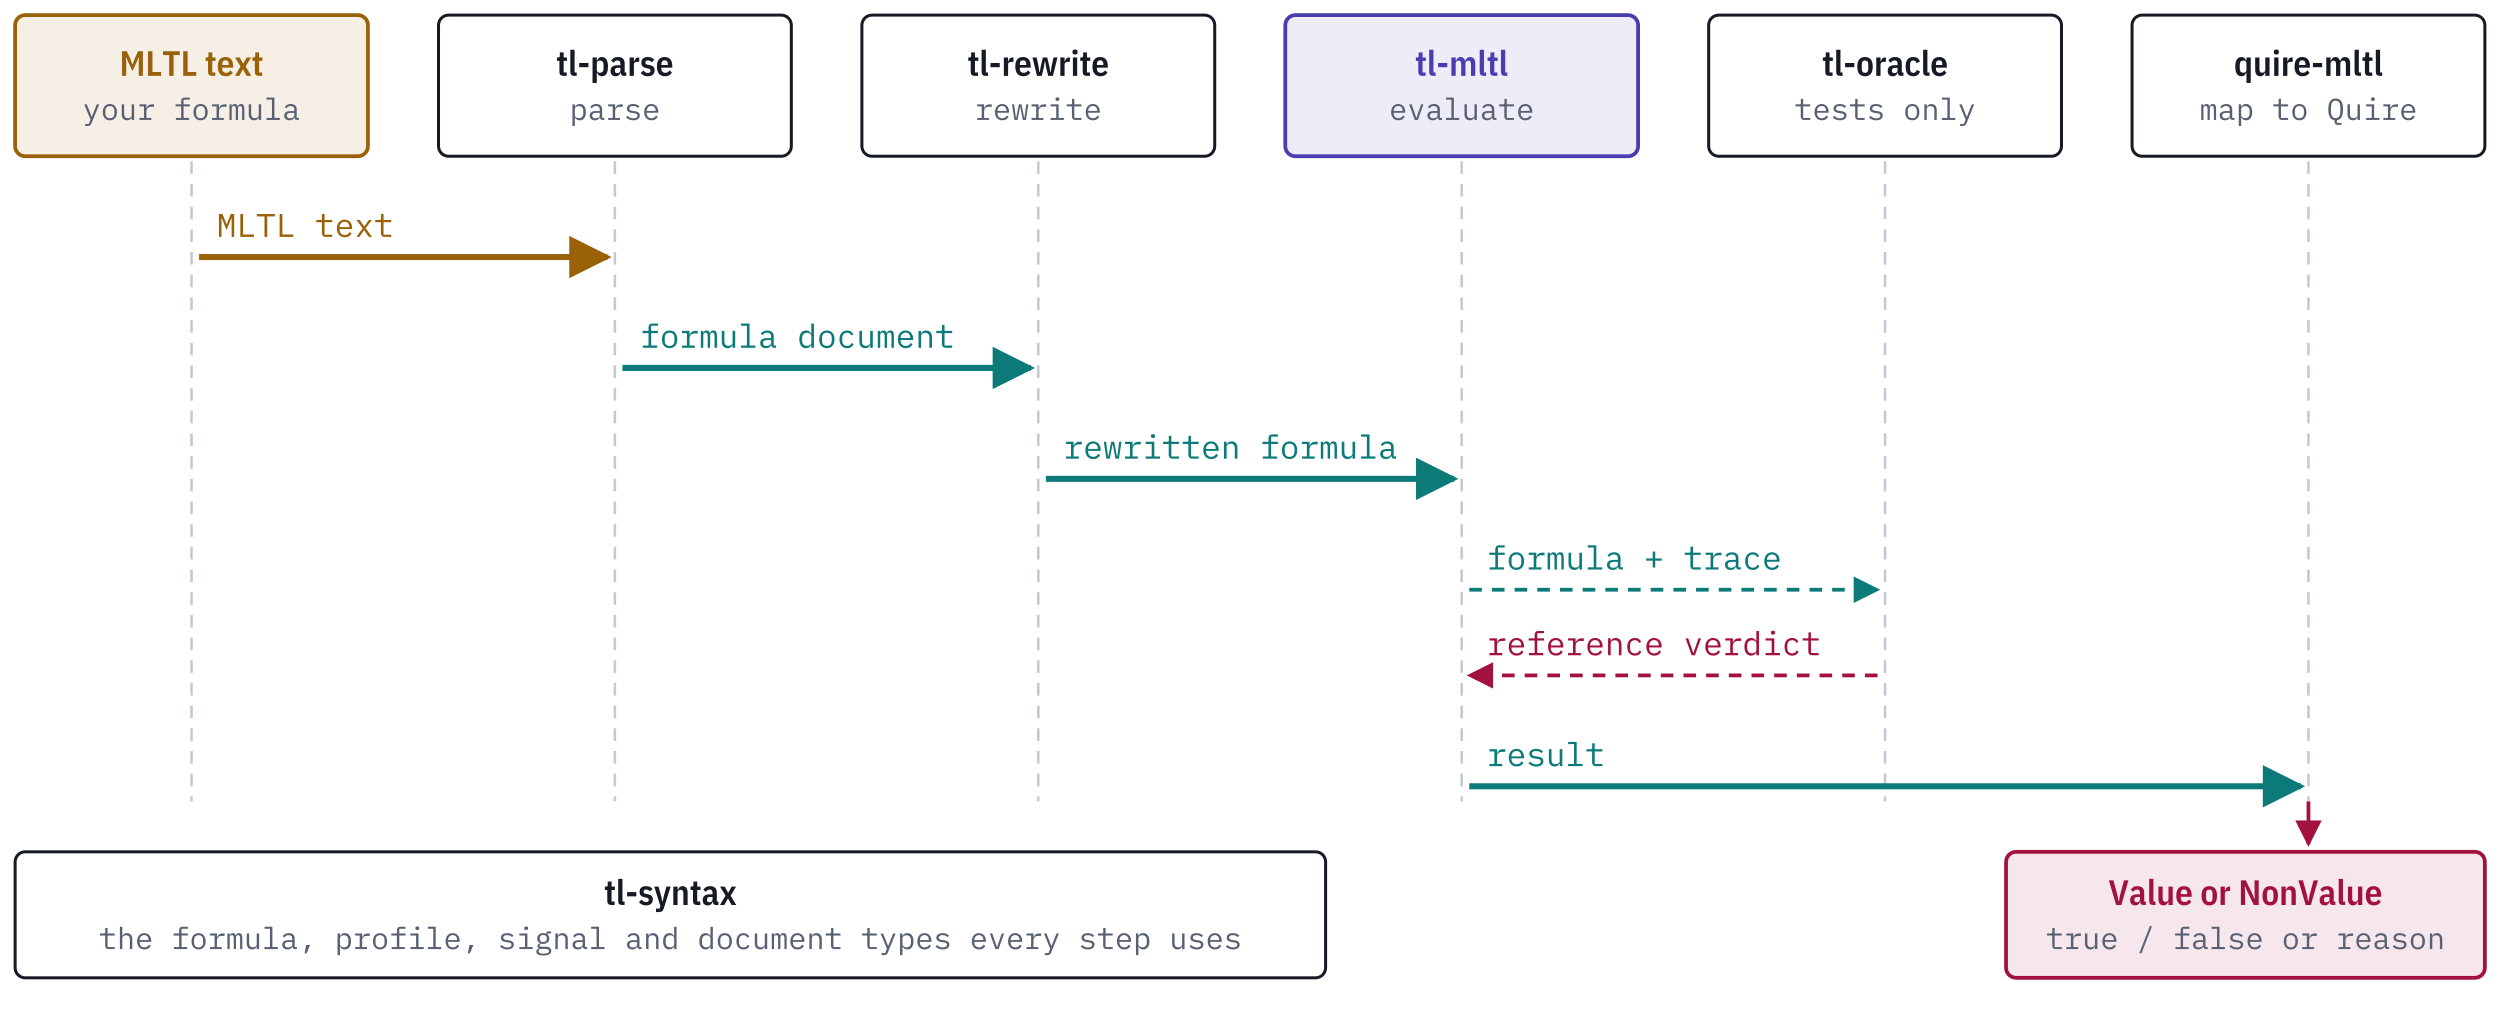
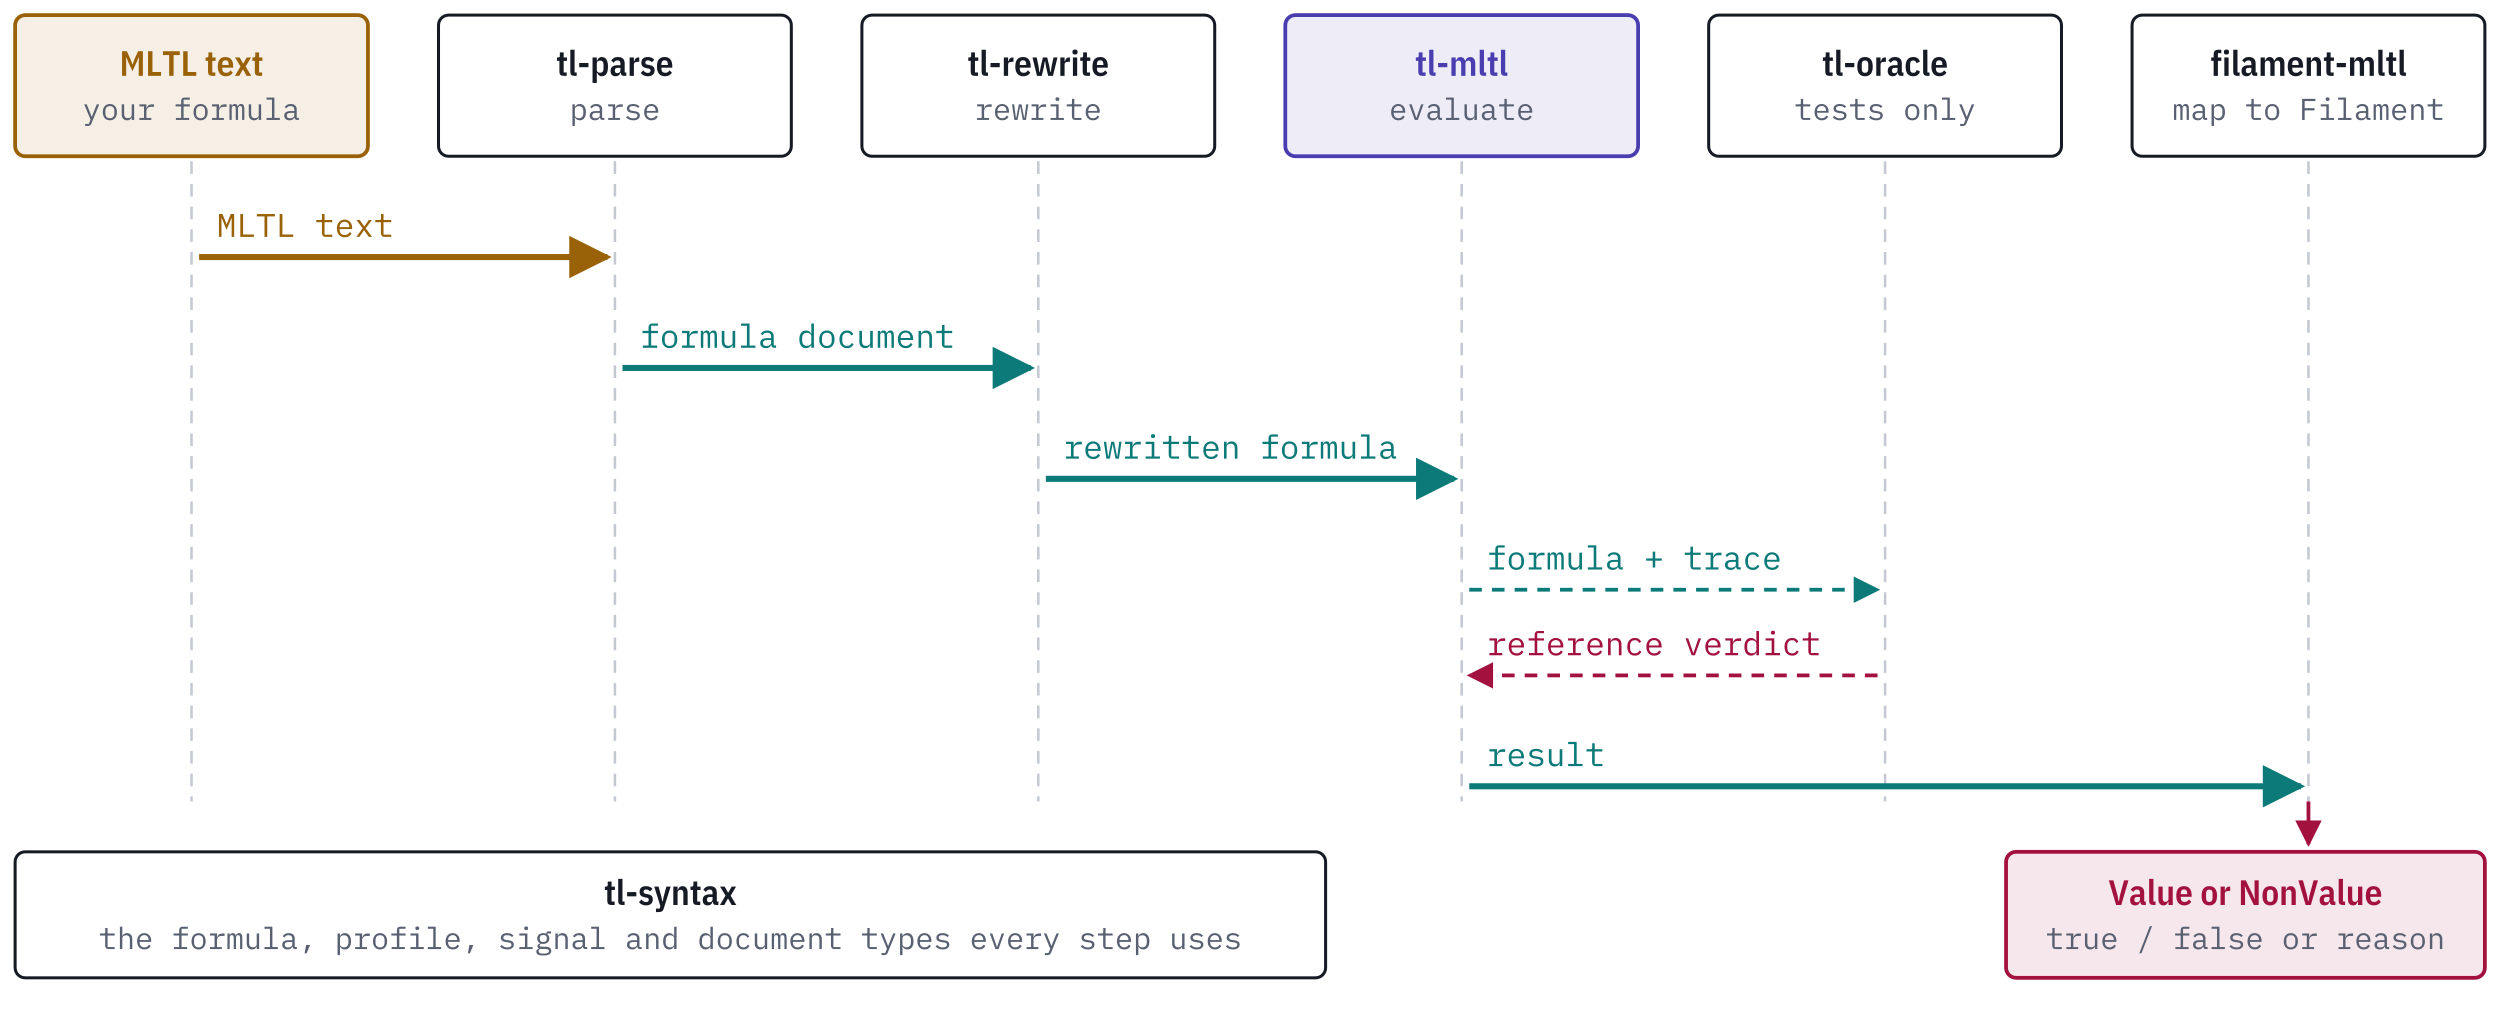
- <svg xmlns="http://www.w3.org/2000/svg" width="992" height="404" viewBox="-6 -6 992 404" role="img" aria-label="A formula moves from text to a Quire outcome. tl-parse turns MLTL text into a formula document, tl-rewrite returns a rewritten document, and tl-mltl evaluates it against a trace. In tests, tl-oracle evaluates the same formula and trace independently and the verdicts are compared. quire-mltl maps the result to a Boolean Value or a typed NonValue reason. All documents use the vocabulary of tl-syntax.">
+ <svg xmlns="http://www.w3.org/2000/svg" width="992" height="404" viewBox="-6 -6 992 404" role="img" aria-label="A formula moves from text to a Filament outcome. tl-parse turns MLTL text into a formula document, tl-rewrite returns a rewritten document, and tl-mltl evaluates it against a trace. In tests, tl-oracle evaluates the same formula and trace independently and the verdicts are compared. filament-mltl maps the result to a Boolean Value or a typed NonValue reason. All documents use the vocabulary of tl-syntax.">
  <defs>
+     <path id="mono_F" d="M90 0V698H530V625H174V390H500V317H174V0Z" />
    <path id="mono_L" d="M120 0V698H204V73H535V0Z" />
    <path id="mono_M" d="M455 350V571H447L300 212L153 571H145V350V0H68V698H176L299 390H305L428 698H532V0H455Z" />
-     <path id="mono_Q" d="M491 -164H374Q315 -164 288 -131Q260 -98 260 -46V-9Q207 -2 168 26Q130 53 105 98Q80 144 68 208Q56 271 56 349Q56 434 70 502Q84 569 114 615Q144 661 190 686Q236 710 300 710Q364 710 410 686Q456 661 486 615Q516 569 530 502Q544 434 544 349Q544 192 495 98Q446 5 340 -9V-96H491ZM300 61Q342 61 371 78Q400 94 419 124Q438 154 446 196Q455 239 455 292V406Q455 458 446 501Q438 544 419 574Q400 604 371 620Q342 637 300 637Q258 637 229 620Q200 604 181 574Q162 544 154 501Q145 458 145 406V292Q145 239 154 196Q162 154 181 124Q200 94 229 78Q258 61 300 61Z" />
    <path id="mono_T" d="M342 625V0H258V625H25V698H575V625Z" />
    <path id="mono_a" d="M495 0Q448 0 428 24Q408 48 403 84H398Q381 39 344 14Q306 -12 243 -12Q162 -12 114 30Q66 72 66 145Q66 217 118 256Q171 295 288 295H398V346Q398 403 366 432Q334 460 275 460Q223 460 190 440Q157 419 137 384L83 424Q93 444 110 463Q127 482 152 496Q177 511 209 520Q241 528 280 528Q371 528 424 482Q478 436 478 354V70H550V0ZM257 55Q288 55 314 62Q339 70 358 82Q377 95 388 112Q398 130 398 150V235H288Q216 235 183 215Q150 195 150 157V136Q150 96 178 76Q207 55 257 55Z" />
    <path id="mono_c" d="M318 -12Q262 -12 218 8Q175 27 145 62Q115 97 100 147Q84 197 84 258Q84 319 100 369Q116 419 146 454Q176 490 219 509Q262 528 317 528Q392 528 439 495Q486 462 508 409L444 375Q430 415 398 437Q365 459 317 459Q282 459 254 448Q227 436 208 415Q189 394 180 365Q170 336 170 302V214Q170 180 180 151Q189 122 208 101Q227 80 255 68Q283 57 319 57Q371 57 405 81Q439 105 459 147L516 108Q493 56 444 22Q396 -12 318 -12Z" />
    <path id="mono_comma" d="M257 136H386L271 -141H204Z" />
    <path id="mono_d" d="M425 84H421Q371 -12 262 -12Q167 -12 114 59Q60 130 60 258Q60 386 114 457Q167 528 262 528Q371 528 421 432H425V740H505V0H425ZM293 59Q320 59 344 66Q368 73 386 86Q404 100 414 120Q425 139 425 165V351Q425 377 414 396Q404 416 386 430Q368 443 344 450Q320 457 293 457Q223 457 184 414Q146 372 146 302V214Q146 144 184 102Q223 59 293 59Z" />
    <path id="mono_e" d="M309 -12Q253 -12 208 7Q164 26 132 62Q101 97 84 146Q67 196 67 257Q67 319 84 369Q102 419 133 454Q164 490 208 509Q251 528 304 528Q356 528 398 509Q441 490 471 456Q501 423 517 377Q533 331 533 276V238H151V214Q151 180 162 151Q173 122 194 101Q214 80 244 68Q273 57 309 57Q361 57 399 81Q437 105 457 147L516 107Q493 55 440 22Q386 -12 309 -12ZM304 462Q271 462 243 450Q215 438 194 417Q174 396 162 368Q151 339 151 305V298H447V309Q447 343 436 371Q426 399 408 420Q389 440 362 451Q336 462 304 462Z" />
    <path id="mono_f" d="M83 68H257V448H73V516H257V622Q257 674 284 707Q312 740 371 740H544V672H337V516H544V448H337V68H521V0H83Z" />
    <path id="mono_g" d="M561 -59Q561 -137 496 -174Q431 -212 301 -212Q176 -212 122 -179Q67 -146 67 -84Q67 -42 89 -19Q111 4 151 15V27Q129 38 117 55Q105 72 105 98Q105 138 132 158Q158 178 198 188V192Q150 213 124 254Q97 295 97 350Q97 389 111 422Q125 455 152 478Q178 502 215 515Q252 528 297 528Q355 528 399 507V516Q399 546 413 566Q427 586 461 586H556V516H440V481Q468 457 483 424Q498 391 498 350Q498 311 484 278Q469 245 443 222Q417 198 380 185Q342 172 297 172Q284 172 272 173Q260 174 248 176Q236 174 223 170Q210 165 199 158Q188 150 181 140Q174 130 174 117Q174 94 197 86Q220 79 257 79H371Q471 79 516 42Q561 4 561 -59ZM486 -63Q486 -32 461 -14Q436 5 374 5H195Q143 -16 143 -65Q143 -99 170 -124Q197 -148 260 -148H338Q408 -148 447 -126Q486 -105 486 -63ZM297 234Q357 234 386 262Q414 290 414 336V365Q414 411 386 438Q357 466 297 466Q237 466 209 438Q181 411 181 365V336Q181 290 209 262Q237 234 297 234Z" />
    <path id="mono_h" d="M98 740H178V432H182Q190 451 202 468Q214 486 232 499Q249 512 273 520Q297 528 329 528Q410 528 459 476Q508 425 508 331V0H428V317Q428 388 397 422Q366 457 306 457Q282 457 259 451Q236 445 218 433Q200 421 189 402Q178 383 178 358V0H98Z" />
    <path id="mono_i" d="M332 630Q297 630 283 644Q269 659 269 681V697Q269 719 283 734Q297 748 332 748Q367 748 381 734Q395 719 395 697V681Q395 659 381 644Q367 630 332 630ZM106 68H292V448H106V516H372V68H546V0H106Z" />
    <path id="mono_l" d="M80 68H260V672H80V740H340V68H520V0H80Z" />
    <path id="mono_m" d="M54 0V516H128V456H132Q144 486 166 507Q188 528 231 528Q276 528 298 506Q320 483 325 447H328Q342 482 368 505Q394 528 440 528Q503 528 524 484Q546 440 546 358V0H472V345Q472 411 458 436Q445 462 409 462Q377 462 357 442Q337 421 337 379V0H263V345Q263 411 250 436Q236 462 201 462Q169 462 148 442Q128 421 128 379V0Z" />
    <path id="mono_n" d="M98 0V516H178V432H182Q190 451 202 468Q214 486 232 499Q249 512 273 520Q297 528 329 528Q410 528 459 476Q508 425 508 331V0H428V317Q428 388 397 422Q366 457 306 457Q282 457 259 451Q236 445 218 433Q200 421 189 402Q178 383 178 358V0Z" />
    <path id="mono_o" d="M300 -12Q246 -12 202 7Q159 26 128 62Q98 97 82 146Q66 196 66 258Q66 319 82 369Q98 419 128 454Q159 490 202 509Q246 528 300 528Q354 528 398 509Q441 490 472 454Q502 419 518 369Q534 319 534 258Q534 196 518 146Q502 97 472 62Q441 26 398 7Q354 -12 300 -12ZM300 57Q367 57 408 97Q449 137 449 221V295Q449 379 408 419Q367 459 300 459Q233 459 192 419Q151 379 151 295V221Q151 137 192 97Q233 57 300 57Z" />
    <path id="mono_p" d="M95 516H175V432H179Q229 528 338 528Q433 528 486 457Q540 386 540 258Q540 130 486 59Q433 -12 338 -12Q229 -12 179 84H175V-200H95ZM307 59Q377 59 416 102Q454 144 454 214V302Q454 372 416 414Q377 457 307 457Q280 457 256 450Q232 443 214 430Q196 416 186 396Q175 377 175 351V165Q175 139 186 120Q196 100 214 86Q232 73 256 66Q280 59 307 59Z" />
    <path id="mono_plus" d="M262 62V271H62V339H262V548H338V339H538V271H338V62Z" />
    <path id="mono_r" d="M77 68H228V448H77V516H308V386H313Q329 447 374 482Q418 516 487 516H559V436H462Q393 436 350 396Q308 356 308 291V68H469V0H77Z" />
    <path id="mono_s" d="M306 -12Q225 -12 166 16Q108 43 67 89L121 136Q158 97 202 76Q246 55 308 55Q368 55 406 76Q445 98 445 144Q445 164 438 178Q430 191 417 199Q404 207 388 212Q372 216 354 219L273 231Q246 235 214 242Q183 249 157 264Q131 280 114 306Q96 332 96 374Q96 413 112 442Q127 470 155 490Q183 509 221 518Q259 528 304 528Q374 528 426 506Q477 484 514 445L462 396Q453 407 440 418Q426 430 406 440Q387 449 361 455Q335 461 301 461Q240 461 208 440Q175 419 175 379Q175 359 182 346Q190 332 203 324Q216 316 232 312Q249 307 266 304L347 292Q375 288 406 281Q437 274 463 258Q489 243 506 217Q524 191 524 149Q524 72 464 30Q405 -12 306 -12Z" />
    <path id="mono_slash" d="M90 -138 438 760H510L162 -138Z" />
    <path id="mono_t" d="M325 0Q266 0 238 33Q211 66 211 118V448H39V516H167Q193 516 204 526Q214 537 214 563V698H291V516H526V448H291V68H526V0Z" />
    <path id="mono_u" d="M422 84H418Q410 65 398 48Q386 30 368 17Q351 4 327 -4Q303 -12 271 -12Q190 -12 141 40Q92 91 92 185V516H172V199Q172 128 203 94Q234 59 294 59Q318 59 341 65Q364 71 382 83Q400 95 411 114Q422 132 422 158V516H502V0H422Z" />
    <path id="mono_v" d="M249 0 64 516H145L219 300L299 67H303L383 300L457 516H536L351 0Z" />
    <path id="mono_w" d="M30 516H101L160 70H169L257 516H345L433 70H442L501 516H570L491 0H387L305 432H297L213 0H109Z" />
    <path id="mono_x" d="M61 0 253 262 66 516H162L240 407L302 321H306L366 407L443 516H535L346 263L540 0H444L357 121L298 203H294L237 121L153 0Z" />
    <path id="mono_y" d="M467 516H547L291 -113Q282 -135 271 -152Q260 -168 245 -178Q230 -189 209 -194Q188 -200 159 -200H83V-132H203L261 10L53 516H135L222 300L299 104H303L380 300Z" />
    <path id="title_L" d="M73 0V698H198V109H443V0Z" />
    <path id="title_M" d="M546 398 554 516H540L494 402L368 133L243 402L197 515H183L191 398V0H73V698H210L314 471L365 328H374L425 471L527 698H664V0H546Z" />
    <path id="title_N" d="M246 397 197 518H183L191 393V0H73V698H212L405 301L454 180H468L460 305V698H578V0H439Z" />
    <path id="title_T" d="M324 589V0H199V589H24V698H500V589Z" />
    <path id="title_V" d="M219 0 14 698H143L261 266L287 112H301L327 266L444 698H569L367 0Z" />
    <path id="title_a" d="M406 0Q325 0 321 89H309Q299 41 264 14Q229 -12 177 -12Q105 -12 69 28Q33 68 33 140Q33 222 84 262Q135 302 231 302H312V347Q312 393 292 415Q273 437 228 437Q191 437 166 420Q141 402 122 370L51 434Q80 479 124 506Q169 534 238 534Q433 534 433 350V97H479V0ZM223 77Q260 77 286 98Q312 120 312 158V227H239Q155 227 155 162V140Q155 107 173 92Q191 77 223 77Z" />
    <path id="title_c" d="M251 -12Q145 -12 90 54Q34 120 34 261Q34 402 90 468Q145 534 251 534Q328 534 374 499Q419 464 439 403L340 359Q332 397 312 416Q291 436 251 436Q161 436 161 328V194Q161 86 251 86Q293 86 315 106Q337 126 348 168L442 123Q396 -12 251 -12Z" />
    <path id="title_e" d="M263 -12Q212 -12 170 4Q127 21 97 54Q67 88 50 140Q34 191 34 261Q34 402 90 468Q147 534 252 534Q357 534 414 468Q470 402 470 261V232H161V198Q161 146 190 116Q219 86 270 86Q313 86 342 104Q372 123 393 158L459 89Q430 43 381 16Q332 -12 263 -12ZM252 441Q161 441 161 333V307H343V333Q343 441 252 441Z" />
+     <path id="title_f" d="M91 425H22V522H91V603Q91 674 122 707Q154 740 220 740H308V643H212V522H308V425H212V0H91Z" />
    <path id="title_hyphen" d="M50 245V365H312V245Z" />
    <path id="title_i" d="M126 604Q88 604 71 620Q54 637 54 665V685Q54 713 71 730Q88 746 126 746Q164 746 181 730Q198 713 198 685V665Q198 637 181 620Q164 604 126 604ZM66 522H187V0H66Z" />
    <path id="title_l" d="M184 0Q121 0 94 28Q66 56 66 116V740H187V97H247V0Z" />
    <path id="title_m" d="M66 0V522H187V435H201Q232 534 324 534Q422 534 451 431H463Q480 484 516 509Q551 534 602 534Q668 534 705 486Q742 439 742 351V0H621V330Q621 432 548 432Q513 432 488 410Q464 389 464 350V0H343V330Q343 384 325 408Q307 432 271 432Q236 432 212 410Q187 389 187 350V0Z" />
    <path id="title_n" d="M66 0V522H187V435H201Q232 534 326 534Q396 534 434 486Q472 439 472 351V0H351V330Q351 432 275 432Q238 432 212 410Q187 389 187 350V0Z" />
    <path id="title_o" d="M253 -12Q149 -12 92 54Q34 120 34 261Q34 402 92 468Q149 534 253 534Q357 534 414 468Q472 402 472 261Q472 120 414 54Q357 -12 253 -12ZM253 86Q345 86 345 194V328Q345 436 253 436Q161 436 161 328V194Q161 86 253 86Z" />
    <path id="title_p" d="M66 522H187V436H201Q212 480 246 507Q279 534 324 534Q416 534 460 464Q504 395 504 261Q504 127 460 58Q416 -12 324 -12Q279 -12 246 15Q212 42 201 86H187V-200H66ZM278 88Q325 88 351 117Q377 146 377 199V323Q377 376 351 405Q325 434 278 434Q237 434 212 414Q187 393 187 356V166Q187 129 212 108Q237 88 278 88Z" />
-     <path id="title_q" d="M357 86H343Q332 42 298 15Q265 -12 220 -12Q128 -12 84 58Q40 127 40 261Q40 395 84 464Q128 534 220 534Q265 534 298 507Q332 480 343 436H357V522H478V-200H357ZM266 88Q307 88 332 108Q357 129 357 166V356Q357 393 332 414Q307 434 266 434Q219 434 193 405Q167 376 167 323V199Q167 146 193 117Q219 88 266 88Z" />
    <path id="title_r" d="M66 0V522H187V415H201Q210 467 238 494Q267 522 313 522H339V398H299Q242 398 214 380Q187 362 187 317V0Z" />
    <path id="title_s" d="M224 -12Q159 -12 110 12Q61 35 24 82L98 154Q123 119 154 101Q185 83 226 83Q302 83 302 147Q302 172 290 186Q277 201 247 206L198 215Q116 230 79 266Q42 302 42 371Q42 453 90 494Q138 534 226 534Q287 534 332 514Q376 494 409 455L338 384Q318 409 290 424Q261 439 226 439Q156 439 156 376Q156 350 170 336Q184 323 214 318L264 309Q346 294 382 258Q417 223 417 159Q417 78 367 33Q317 -12 224 -12Z" />
    <path id="title_t" d="M210 0Q147 0 119 28Q91 56 91 117V425H22V522H58Q84 522 94 534Q103 546 103 572V664H212V522H306V425H212V97H298V0Z" />
    <path id="title_u" d="M346 88H332Q302 -12 205 -12Q135 -12 98 36Q60 83 60 172V522H181V192Q181 89 257 89Q294 89 320 111Q346 133 346 172V522H467V0H346Z" />
    <path id="title_w" d="M16 522H135L186 278L211 110H223L253 278L311 522H433L492 278L522 110H534L559 278L612 522H724L597 0H461L400 254L377 409H364L340 254L279 0H143Z" />
    <path id="title_x" d="M15 0 173 267 17 522H149L242 354H255L348 522H472L318 264L478 0H345L249 176H236L138 0Z" />
    <path id="title_y" d="M353 522H474L275 -109Q258 -162 227 -181Q196 -200 140 -200H58V-103H161L182 -29L8 522H131L209 240L237 103H249L277 241Z" />
    <marker id="ah-code" viewBox="0 0 10 10" refX="9" refY="5" markerWidth="7" markerHeight="7" orient="auto-start-reverse">
      <path d="M0,0 L10,5 L0,10 z" fill="#9a6208" />
    </marker>
    <marker id="ah-evidence" viewBox="0 0 10 10" refX="9" refY="5" markerWidth="7" markerHeight="7" orient="auto-start-reverse">
      <path d="M0,0 L10,5 L0,10 z" fill="#a3123f" />
    </marker>
    <marker id="ah-model" viewBox="0 0 10 10" refX="9" refY="5" markerWidth="7" markerHeight="7" orient="auto-start-reverse">
      <path d="M0,0 L10,5 L0,10 z" fill="#0b7a78" />
    </marker>
  </defs>
  <rect x="0" y="0" width="140" height="56" rx="4" stroke="#9a6208" stroke-width="1.5" fill="#9a6208" fill-opacity="0.1" />
  <g fill="#9a6208" transform="translate(41.4,24.1) scale(0.014,-0.014)">
    <use href="#title_M" x="0" />
    <use href="#title_L" x="737" />
    <use href="#title_T" x="1210" />
    <use href="#title_L" x="1734" />
    <use href="#title_t" x="2419" />
    <use href="#title_e" x="2753" />
    <use href="#title_x" x="3258" />
    <use href="#title_t" x="3746" />
  </g>
  <g fill="#586072" transform="translate(26.8,41.6) scale(0.012,-0.012)">
    <use href="#mono_y" x="0" />
    <use href="#mono_o" x="600" />
    <use href="#mono_u" x="1200" />
    <use href="#mono_r" x="1800" />
    <use href="#mono_f" x="3000" />
    <use href="#mono_o" x="3600" />
    <use href="#mono_r" x="4200" />
    <use href="#mono_m" x="4800" />
    <use href="#mono_u" x="5400" />
    <use href="#mono_l" x="6000" />
    <use href="#mono_a" x="6600" />
  </g>
  <path d="M70,58 L70,312" fill="none" stroke="#c3c8d2" stroke-width="1.0" stroke-dasharray="5 4" />
  <rect x="168" y="0" width="140" height="56" rx="4" stroke="#161a24" stroke-width="1.2" fill="none" />
  <g fill="#161a24" transform="translate(214.7,24.1) scale(0.014,-0.014)">
    <use href="#title_t" x="0" />
    <use href="#title_l" x="334" />
    <use href="#title_hyphen" x="602" />
    <use href="#title_p" x="964" />
    <use href="#title_a" x="1508" />
    <use href="#title_r" x="2015" />
    <use href="#title_s" x="2372" />
    <use href="#title_e" x="2821" />
  </g>
  <g fill="#586072" transform="translate(220,41.6) scale(0.012,-0.012)">
    <use href="#mono_p" x="0" />
    <use href="#mono_a" x="600" />
    <use href="#mono_r" x="1200" />
    <use href="#mono_s" x="1800" />
    <use href="#mono_e" x="2400" />
  </g>
  <path d="M238,58 L238,312" fill="none" stroke="#c3c8d2" stroke-width="1.0" stroke-dasharray="5 4" />
  <rect x="336" y="0" width="140" height="56" rx="4" stroke="#161a24" stroke-width="1.2" fill="none" />
  <g fill="#161a24" transform="translate(377.9,24.1) scale(0.014,-0.014)">
    <use href="#title_t" x="0" />
    <use href="#title_l" x="334" />
    <use href="#title_hyphen" x="602" />
    <use href="#title_r" x="964" />
    <use href="#title_e" x="1321" />
    <use href="#title_w" x="1826" />
    <use href="#title_r" x="2565" />
    <use href="#title_i" x="2922" />
    <use href="#title_t" x="3174" />
    <use href="#title_e" x="3508" />
  </g>
  <g fill="#586072" transform="translate(380.8,41.6) scale(0.012,-0.012)">
    <use href="#mono_r" x="0" />
    <use href="#mono_e" x="600" />
    <use href="#mono_w" x="1200" />
    <use href="#mono_r" x="1800" />
    <use href="#mono_i" x="2400" />
    <use href="#mono_t" x="3000" />
    <use href="#mono_e" x="3600" />
  </g>
  <path d="M406,58 L406,312" fill="none" stroke="#c3c8d2" stroke-width="1.0" stroke-dasharray="5 4" />
  <rect x="504" y="0" width="140" height="56" rx="4" stroke="#4a3db0" stroke-width="1.5" fill="#4a3db0" fill-opacity="0.1" />
  <g fill="#4a3db0" transform="translate(555.5,24.1) scale(0.014,-0.014)">
    <use href="#title_t" x="0" />
    <use href="#title_l" x="334" />
    <use href="#title_hyphen" x="602" />
    <use href="#title_m" x="964" />
    <use href="#title_l" x="1766" />
    <use href="#title_t" x="2034" />
    <use href="#title_l" x="2368" />
  </g>
  <g fill="#586072" transform="translate(545.2,41.6) scale(0.012,-0.012)">
    <use href="#mono_e" x="0" />
    <use href="#mono_v" x="600" />
    <use href="#mono_a" x="1200" />
    <use href="#mono_l" x="1800" />
    <use href="#mono_u" x="2400" />
    <use href="#mono_a" x="3000" />
    <use href="#mono_t" x="3600" />
    <use href="#mono_e" x="4200" />
  </g>
  <path d="M574,58 L574,312" fill="none" stroke="#c3c8d2" stroke-width="1.0" stroke-dasharray="5 4" />
  <rect x="672" y="0" width="140" height="56" rx="4" stroke="#161a24" stroke-width="1.2" fill="none" />
  <g fill="#161a24" transform="translate(717,24.1) scale(0.014,-0.014)">
    <use href="#title_t" x="0" />
    <use href="#title_l" x="334" />
    <use href="#title_hyphen" x="602" />
    <use href="#title_o" x="964" />
    <use href="#title_r" x="1470" />
    <use href="#title_a" x="1827" />
    <use href="#title_c" x="2334" />
    <use href="#title_l" x="2798" />
    <use href="#title_e" x="3066" />
  </g>
  <g fill="#586072" transform="translate(706,41.6) scale(0.012,-0.012)">
    <use href="#mono_t" x="0" />
    <use href="#mono_e" x="600" />
    <use href="#mono_s" x="1200" />
    <use href="#mono_t" x="1800" />
    <use href="#mono_s" x="2400" />
    <use href="#mono_o" x="3600" />
    <use href="#mono_n" x="4200" />
    <use href="#mono_l" x="4800" />
    <use href="#mono_y" x="5400" />
  </g>
  <path d="M742,58 L742,312" fill="none" stroke="#c3c8d2" stroke-width="1.0" stroke-dasharray="5 4" />
  <rect x="840" y="0" width="140" height="56" rx="4" stroke="#161a24" stroke-width="1.2" fill="none" />
-   <g fill="#161a24" transform="translate(880.4,24.1) scale(0.014,-0.014)">
-     <use href="#title_q" x="0" />
-     <use href="#title_u" x="544" />
-     <use href="#title_i" x="1077" />
-     <use href="#title_r" x="1329" />
-     <use href="#title_e" x="1686" />
-     <use href="#title_hyphen" x="2191" />
-     <use href="#title_m" x="2553" />
-     <use href="#title_l" x="3355" />
-     <use href="#title_t" x="3623" />
-     <use href="#title_l" x="3957" />
-   </g>
-   <g fill="#586072" transform="translate(866.8,41.6) scale(0.012,-0.012)">
+   <g fill="#161a24" transform="translate(871.1,24.1) scale(0.014,-0.014)">
+     <use href="#title_f" x="0" />
+     <use href="#title_i" x="328" />
+     <use href="#title_l" x="580" />
+     <use href="#title_a" x="848" />
+     <use href="#title_m" x="1355" />
+     <use href="#title_e" x="2157" />
+     <use href="#title_n" x="2662" />
+     <use href="#title_t" x="3194" />
+     <use href="#title_hyphen" x="3528" />
+     <use href="#title_m" x="3890" />
+     <use href="#title_l" x="4692" />
+     <use href="#title_t" x="4960" />
+     <use href="#title_l" x="5294" />
+   </g>
+   <g fill="#586072" transform="translate(856,41.6) scale(0.012,-0.012)">
    <use href="#mono_m" x="0" />
    <use href="#mono_a" x="600" />
    <use href="#mono_p" x="1200" />
    <use href="#mono_t" x="2400" />
    <use href="#mono_o" x="3000" />
-     <use href="#mono_Q" x="4200" />
-     <use href="#mono_u" x="4800" />
-     <use href="#mono_i" x="5400" />
-     <use href="#mono_r" x="6000" />
-     <use href="#mono_e" x="6600" />
+     <use href="#mono_F" x="4200" />
+     <use href="#mono_i" x="4800" />
+     <use href="#mono_l" x="5400" />
+     <use href="#mono_a" x="6000" />
+     <use href="#mono_m" x="6600" />
+     <use href="#mono_e" x="7200" />
+     <use href="#mono_n" x="7800" />
+     <use href="#mono_t" x="8400" />
  </g>
  <path d="M910,58 L910,312" fill="none" stroke="#c3c8d2" stroke-width="1.0" stroke-dasharray="5 4" />
  <path d="M73,96 L235,96" fill="none" stroke="#9a6208" stroke-width="2.4" marker-end="url(#ah-code)" />
  <g fill="#9a6208" transform="translate(80,88) scale(0.013,-0.013)">
    <use href="#mono_M" x="0" />
    <use href="#mono_L" x="600" />
    <use href="#mono_T" x="1200" />
    <use href="#mono_L" x="1800" />
    <use href="#mono_t" x="3000" />
    <use href="#mono_e" x="3600" />
    <use href="#mono_x" x="4200" />
    <use href="#mono_t" x="4800" />
  </g>
  <path d="M241,140 L403,140" fill="none" stroke="#0b7a78" stroke-width="2.4" marker-end="url(#ah-model)" />
  <g fill="#0b7a78" transform="translate(248,132) scale(0.013,-0.013)">
    <use href="#mono_f" x="0" />
    <use href="#mono_o" x="600" />
    <use href="#mono_r" x="1200" />
    <use href="#mono_m" x="1800" />
    <use href="#mono_u" x="2400" />
    <use href="#mono_l" x="3000" />
    <use href="#mono_a" x="3600" />
    <use href="#mono_d" x="4800" />
    <use href="#mono_o" x="5400" />
    <use href="#mono_c" x="6000" />
    <use href="#mono_u" x="6600" />
    <use href="#mono_m" x="7200" />
    <use href="#mono_e" x="7800" />
    <use href="#mono_n" x="8400" />
    <use href="#mono_t" x="9000" />
  </g>
  <path d="M409,184 L571,184" fill="none" stroke="#0b7a78" stroke-width="2.4" marker-end="url(#ah-model)" />
  <g fill="#0b7a78" transform="translate(416,176) scale(0.013,-0.013)">
    <use href="#mono_r" x="0" />
    <use href="#mono_e" x="600" />
    <use href="#mono_w" x="1200" />
    <use href="#mono_r" x="1800" />
    <use href="#mono_i" x="2400" />
    <use href="#mono_t" x="3000" />
    <use href="#mono_t" x="3600" />
    <use href="#mono_e" x="4200" />
    <use href="#mono_n" x="4800" />
    <use href="#mono_f" x="6000" />
    <use href="#mono_o" x="6600" />
    <use href="#mono_r" x="7200" />
    <use href="#mono_m" x="7800" />
    <use href="#mono_u" x="8400" />
    <use href="#mono_l" x="9000" />
    <use href="#mono_a" x="9600" />
  </g>
  <path d="M577,228 L739,228" fill="none" stroke="#0b7a78" stroke-width="1.5" stroke-dasharray="5 4" marker-end="url(#ah-model)" />
  <g fill="#0b7a78" transform="translate(584,220) scale(0.013,-0.013)">
    <use href="#mono_f" x="0" />
    <use href="#mono_o" x="600" />
    <use href="#mono_r" x="1200" />
    <use href="#mono_m" x="1800" />
    <use href="#mono_u" x="2400" />
    <use href="#mono_l" x="3000" />
    <use href="#mono_a" x="3600" />
    <use href="#mono_plus" x="4800" />
    <use href="#mono_t" x="6000" />
    <use href="#mono_r" x="6600" />
    <use href="#mono_a" x="7200" />
    <use href="#mono_c" x="7800" />
    <use href="#mono_e" x="8400" />
  </g>
  <path d="M739,262 L577,262" fill="none" stroke="#a3123f" stroke-width="1.5" stroke-dasharray="5 4" marker-end="url(#ah-evidence)" />
  <g fill="#a3123f" transform="translate(584,254) scale(0.013,-0.013)">
    <use href="#mono_r" x="0" />
    <use href="#mono_e" x="600" />
    <use href="#mono_f" x="1200" />
    <use href="#mono_e" x="1800" />
    <use href="#mono_r" x="2400" />
    <use href="#mono_e" x="3000" />
    <use href="#mono_n" x="3600" />
    <use href="#mono_c" x="4200" />
    <use href="#mono_e" x="4800" />
    <use href="#mono_v" x="6000" />
    <use href="#mono_e" x="6600" />
    <use href="#mono_r" x="7200" />
    <use href="#mono_d" x="7800" />
    <use href="#mono_i" x="8400" />
    <use href="#mono_c" x="9000" />
    <use href="#mono_t" x="9600" />
  </g>
  <path d="M577,306 L907,306" fill="none" stroke="#0b7a78" stroke-width="2.4" marker-end="url(#ah-model)" />
  <g fill="#0b7a78" transform="translate(584,298) scale(0.013,-0.013)">
    <use href="#mono_r" x="0" />
    <use href="#mono_e" x="600" />
    <use href="#mono_s" x="1200" />
    <use href="#mono_u" x="1800" />
    <use href="#mono_l" x="2400" />
    <use href="#mono_t" x="3000" />
  </g>
  <rect x="790" y="332" width="190" height="50" rx="4" stroke="#a3123f" stroke-width="1.5" fill="#a3123f" fill-opacity="0.1" />
  <g fill="#a3123f" transform="translate(830.6,353.1) scale(0.014,-0.014)">
    <use href="#title_V" x="0" />
    <use href="#title_a" x="583" />
    <use href="#title_l" x="1090" />
    <use href="#title_u" x="1358" />
    <use href="#title_e" x="1891" />
    <use href="#title_o" x="2608" />
    <use href="#title_r" x="3114" />
    <use href="#title_N" x="3683" />
    <use href="#title_o" x="4334" />
    <use href="#title_n" x="4840" />
    <use href="#title_V" x="5372" />
    <use href="#title_a" x="5955" />
    <use href="#title_l" x="6462" />
    <use href="#title_u" x="6730" />
    <use href="#title_e" x="7263" />
  </g>
  <g fill="#586072" transform="translate(805.8,370.6) scale(0.012,-0.012)">
    <use href="#mono_t" x="0" />
    <use href="#mono_r" x="600" />
    <use href="#mono_u" x="1200" />
    <use href="#mono_e" x="1800" />
    <use href="#mono_slash" x="3000" />
    <use href="#mono_f" x="4200" />
    <use href="#mono_a" x="4800" />
    <use href="#mono_l" x="5400" />
    <use href="#mono_s" x="6000" />
    <use href="#mono_e" x="6600" />
    <use href="#mono_o" x="7800" />
    <use href="#mono_r" x="8400" />
    <use href="#mono_r" x="9600" />
    <use href="#mono_e" x="10200" />
    <use href="#mono_a" x="10800" />
    <use href="#mono_s" x="11400" />
    <use href="#mono_o" x="12000" />
    <use href="#mono_n" x="12600" />
  </g>
  <path d="M910,312 L910,329" fill="none" stroke="#a3123f" stroke-width="1.5" marker-end="url(#ah-evidence)" />
  <rect x="0" y="332" width="520" height="50" rx="4" stroke="#161a24" stroke-width="1.2" fill="none" />
  <g fill="#161a24" transform="translate(233.7,353.1) scale(0.014,-0.014)">
    <use href="#title_t" x="0" />
    <use href="#title_l" x="334" />
    <use href="#title_hyphen" x="602" />
    <use href="#title_s" x="964" />
    <use href="#title_y" x="1413" />
    <use href="#title_n" x="1896" />
    <use href="#title_t" x="2428" />
    <use href="#title_a" x="2762" />
    <use href="#title_x" x="3269" />
  </g>
  <g fill="#586072" transform="translate(33.2,370.6) scale(0.012,-0.012)">
    <use href="#mono_t" x="0" />
    <use href="#mono_h" x="600" />
    <use href="#mono_e" x="1200" />
    <use href="#mono_f" x="2400" />
    <use href="#mono_o" x="3000" />
    <use href="#mono_r" x="3600" />
    <use href="#mono_m" x="4200" />
    <use href="#mono_u" x="4800" />
    <use href="#mono_l" x="5400" />
    <use href="#mono_a" x="6000" />
    <use href="#mono_comma" x="6600" />
    <use href="#mono_p" x="7800" />
    <use href="#mono_r" x="8400" />
    <use href="#mono_o" x="9000" />
    <use href="#mono_f" x="9600" />
    <use href="#mono_i" x="10200" />
    <use href="#mono_l" x="10800" />
    <use href="#mono_e" x="11400" />
    <use href="#mono_comma" x="12000" />
    <use href="#mono_s" x="13200" />
    <use href="#mono_i" x="13800" />
    <use href="#mono_g" x="14400" />
    <use href="#mono_n" x="15000" />
    <use href="#mono_a" x="15600" />
    <use href="#mono_l" x="16200" />
    <use href="#mono_a" x="17400" />
    <use href="#mono_n" x="18000" />
    <use href="#mono_d" x="18600" />
    <use href="#mono_d" x="19800" />
    <use href="#mono_o" x="20400" />
    <use href="#mono_c" x="21000" />
    <use href="#mono_u" x="21600" />
    <use href="#mono_m" x="22200" />
    <use href="#mono_e" x="22800" />
    <use href="#mono_n" x="23400" />
    <use href="#mono_t" x="24000" />
    <use href="#mono_t" x="25200" />
    <use href="#mono_y" x="25800" />
    <use href="#mono_p" x="26400" />
    <use href="#mono_e" x="27000" />
    <use href="#mono_s" x="27600" />
    <use href="#mono_e" x="28800" />
    <use href="#mono_v" x="29400" />
    <use href="#mono_e" x="30000" />
    <use href="#mono_r" x="30600" />
    <use href="#mono_y" x="31200" />
    <use href="#mono_s" x="32400" />
    <use href="#mono_t" x="33000" />
    <use href="#mono_e" x="33600" />
    <use href="#mono_p" x="34200" />
    <use href="#mono_u" x="35400" />
    <use href="#mono_s" x="36000" />
    <use href="#mono_e" x="36600" />
    <use href="#mono_s" x="37200" />
  </g>
</svg>
